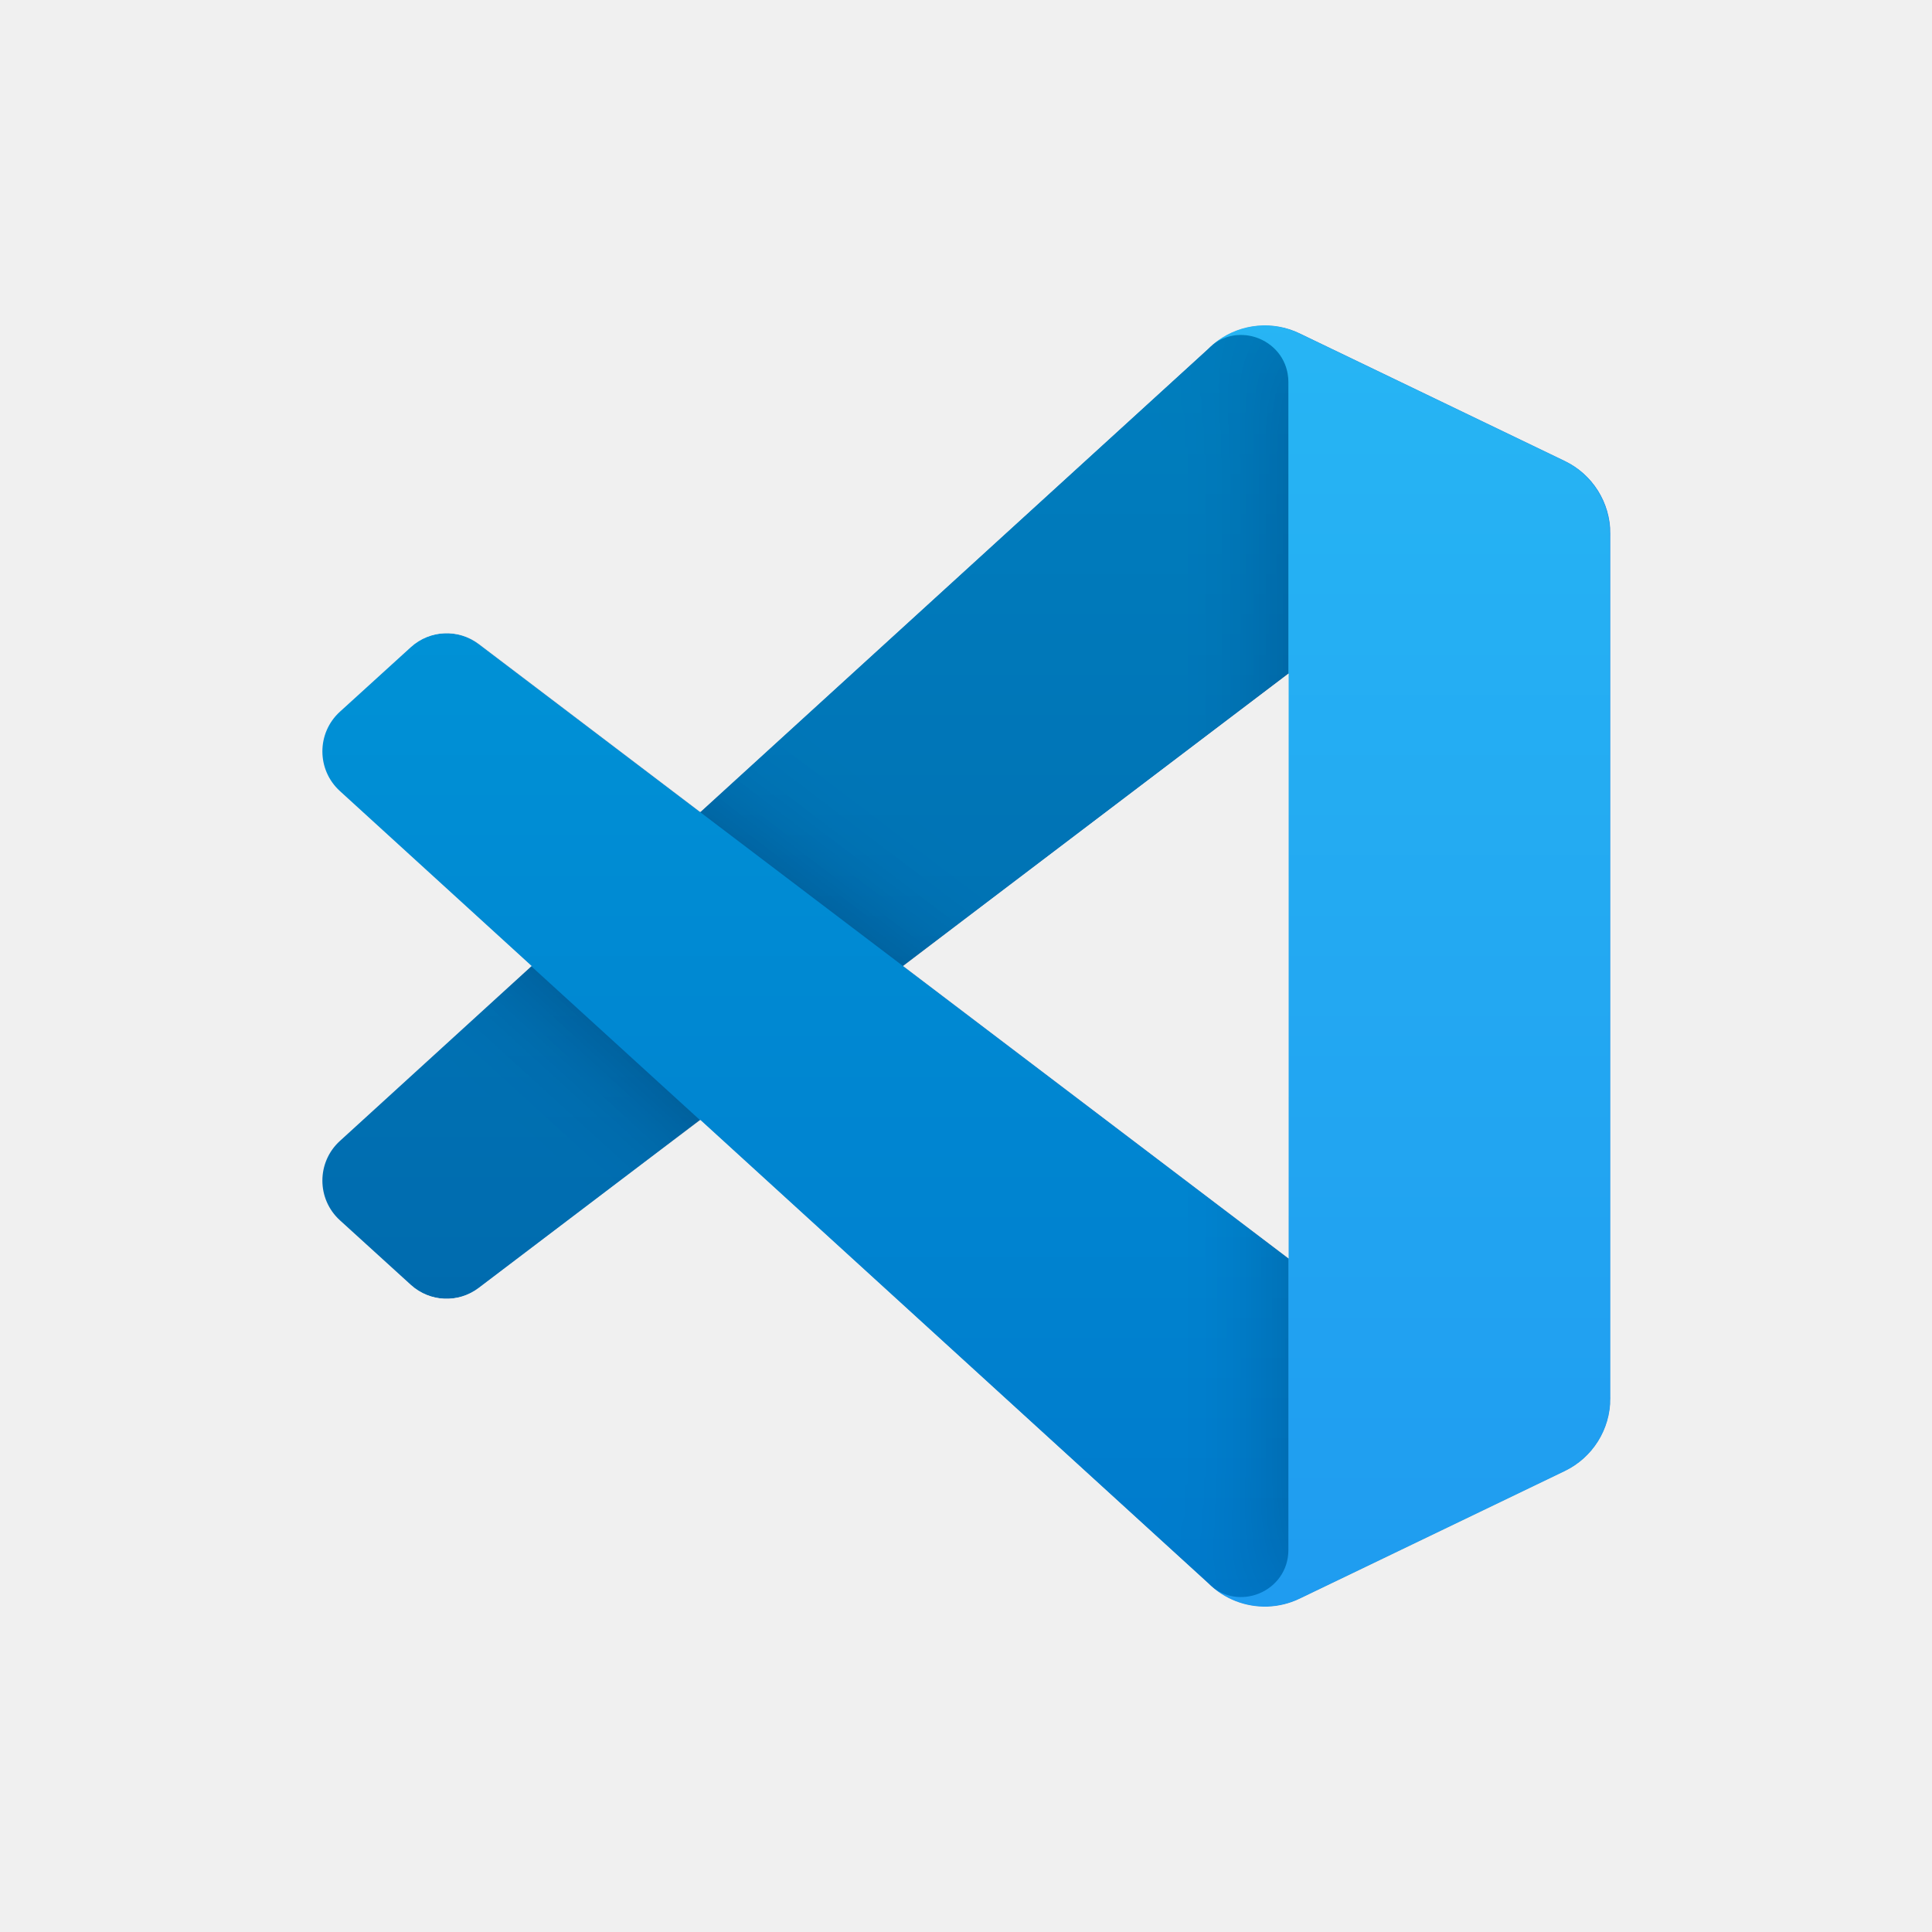
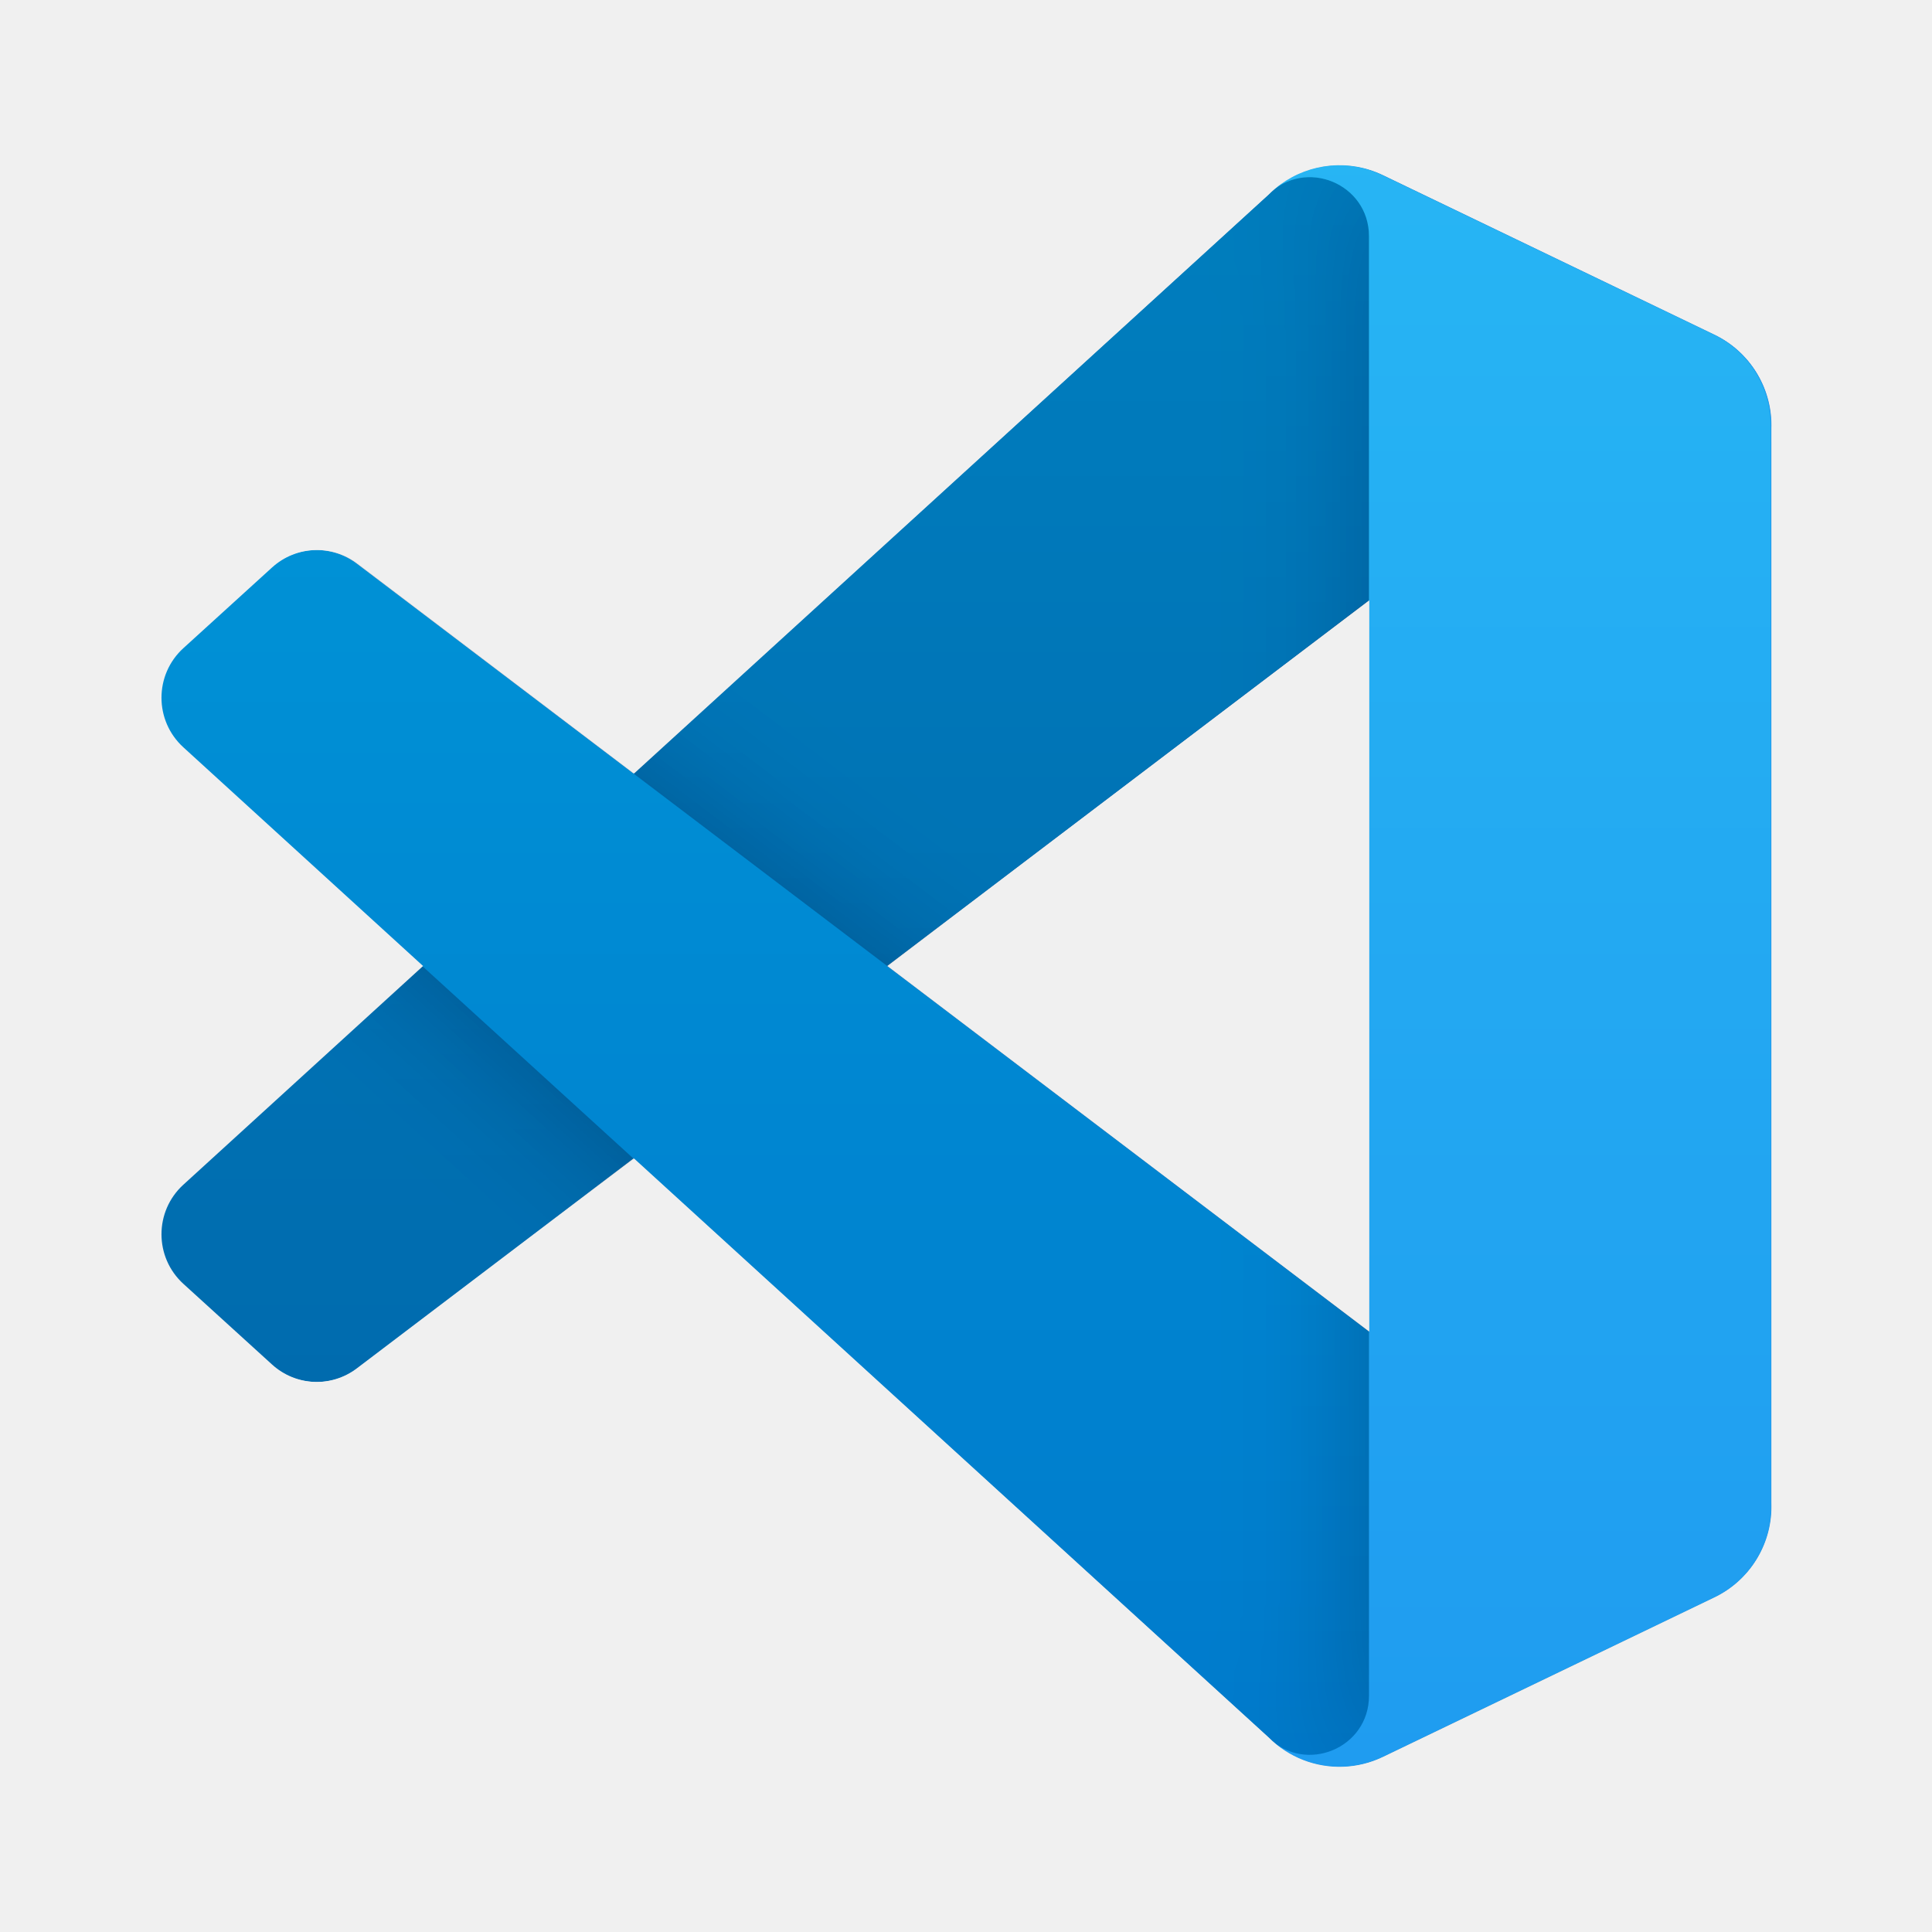
<svg xmlns="http://www.w3.org/2000/svg" xmlns:ns1="https://boxy-svg.com" height="100%" style="fill-rule:evenodd;clip-rule:evenodd;stroke-linecap:round;stroke-linejoin:round;" width="100%" version="1.1" viewBox="0 0 150 150">
  <defs>
    <ns1:grid x="0" y="0" width="15" height="15" />
    <filter id="filter0_d" x="-8.394" y="15.829" width="116.727" height="92.246" filterUnits="userSpaceOnUse" color-interpolation-filters="sRGB">
      <feFlood flood-opacity="0" result="BackgroundImageFix" />
      <feColorMatrix in="SourceAlpha" type="matrix" values="0 0 0 0 0 0 0 0 0 0 0 0 0 0 0 0 0 0 127 0" />
      <feOffset />
      <feGaussianBlur stdDeviation="4.167" />
      <feColorMatrix type="matrix" values="0 0 0 0 0 0 0 0 0 0 0 0 0 0 0 0 0 0 0.25 0" />
      <feBlend mode="overlay" in2="BackgroundImageFix" result="effect1_dropShadow" />
      <feBlend mode="normal" in="SourceGraphic" in2="effect1_dropShadow" result="shape" />
    </filter>
    <filter id="filter1_d" x="60.417" y="-8.076" width="47.917" height="116.151" filterUnits="userSpaceOnUse" color-interpolation-filters="sRGB">
      <feFlood flood-opacity="0" result="BackgroundImageFix" />
      <feColorMatrix in="SourceAlpha" type="matrix" values="0 0 0 0 0 0 0 0 0 0 0 0 0 0 0 0 0 0 127 0" />
      <feOffset />
      <feGaussianBlur stdDeviation="4.167" />
      <feColorMatrix type="matrix" values="0 0 0 0 0 0 0 0 0 0 0 0 0 0 0 0 0 0 0.25 0" />
      <feBlend mode="overlay" in2="BackgroundImageFix" result="effect1_dropShadow" />
      <feBlend mode="normal" in="SourceGraphic" in2="effect1_dropShadow" result="shape" />
    </filter>
    <linearGradient id="paint0_linear" x1="49.939" y1="0.258" x2="49.939" y2="99.742" gradientUnits="userSpaceOnUse">
      <stop stop-color="white" />
      <stop offset="1" stop-color="white" stop-opacity="0" />
    </linearGradient>
  </defs>
-   <rect width="120" height="120" style="fill: none; stroke-width: 0.2px; stroke: rgb(84, 84, 84); pointer-events: none; visibility: hidden;" x="15" y="15" ns1:origin="0.5 0.5" />
-   <mask id="mask0" mask-type="alpha" maskUnits="userSpaceOnUse" x="0" y="0" width="100" height="100">
-     <path fill-rule="evenodd" clip-rule="evenodd" d="M70.912 99.317C72.487 99.931 74.283 99.891 75.873 99.126L96.461 89.22C98.624 88.179 100 85.989 100 83.587V16.413C100 14.011 98.624 11.822 96.461 10.781L75.873 0.874C73.786 -0.13 71.345 0.116 69.513 1.447C69.252 1.637 69.003 1.849 68.769 2.083L29.355 38.041L12.187 25.01C10.589 23.797 8.354 23.896 6.869 25.246L1.363 30.255C-0.453 31.906 -0.455 34.763 1.359 36.417L16.247 50L1.359 63.583C-0.455 65.237 -0.453 68.094 1.363 69.745L6.869 74.754C8.354 76.104 10.589 76.204 12.187 74.99L29.355 61.959L68.769 97.917C69.392 98.541 70.125 99.01 70.912 99.317ZM75.015 27.299L45.109 50L75.015 72.701V27.299Z" fill="white" />
-   </mask>
-   <g mask="url(#mask0)" transform="matrix(1, 0, 0, 1, 25.03039, 24.99995)">
-     <path d="M96.461 10.796L75.857 0.876C73.472 -0.273 70.622 0.212 68.75 2.083L1.299 63.583C-0.516 65.237 -0.514 68.094 1.303 69.745L6.813 74.754C8.298 76.104 10.535 76.204 12.134 74.99L93.361 13.37C96.086 11.303 100 13.246 100 16.667V16.427C100 14.027 98.625 11.838 96.461 10.796Z" fill="#0065A9" />
-     <g filter="url(#filter0_d)">
-       <path d="M96.461 89.204L75.857 99.124C73.472 100.273 70.622 99.788 68.75 97.917L1.299 36.417C-0.516 34.763 -0.514 31.906 1.303 30.255L6.813 25.246C8.298 23.896 10.535 23.796 12.134 25.009L93.361 86.63C96.086 88.697 100 86.754 100 83.333V83.573C100 85.974 98.625 88.162 96.461 89.204Z" fill="#007ACC" />
-     </g>
-     <g filter="url(#filter1_d)">
-       <path d="M75.858 99.126C73.472 100.274 70.622 99.788 68.75 97.917C71.056 100.223 75 98.59 75 95.328V4.672C75 1.41 71.056 -0.223 68.75 2.083C70.622 0.211 73.472 -0.274 75.858 0.874L96.459 10.781C98.623 11.822 100 14.011 100 16.413V83.587C100 85.989 98.623 88.179 96.459 89.22L75.858 99.126Z" fill="#1F9CF0" />
-     </g>
-     <g style="mix-blend-mode:overlay" opacity="0.25">
-       <path fill-rule="evenodd" clip-rule="evenodd" d="M70.851 99.317C72.426 99.931 74.222 99.891 75.812 99.126L96.4 89.22C98.563 88.179 99.939 85.989 99.939 83.587V16.413C99.939 14.011 98.564 11.822 96.4 10.781L75.812 0.874C73.725 -0.13 71.284 0.116 69.453 1.447C69.191 1.637 68.942 1.849 68.708 2.083L29.294 38.041L12.126 25.01C10.528 23.796 8.293 23.896 6.809 25.246L1.302 30.255C-0.513 31.906 -0.515 34.763 1.298 36.417L16.186 50L1.298 63.583C-0.515 65.237 -0.513 68.094 1.302 69.745L6.809 74.754C8.293 76.104 10.528 76.204 12.126 74.99L29.294 61.959L68.708 97.917C69.332 98.54 70.064 99.01 70.851 99.317ZM74.954 27.299L45.048 50L74.954 72.701V27.299Z" fill="url(#paint0_linear)" />
+   <g transform="matrix(1.25, 0, 0, 1.25, -18.75, -18.75)">
+     <mask id="mask0" mask-type="alpha" maskUnits="userSpaceOnUse" x="0" y="0" width="100" height="100">
+       <path fill-rule="evenodd" clip-rule="evenodd" d="M70.912 99.317C72.487 99.931 74.283 99.891 75.873 99.126L96.461 89.22C98.624 88.179 100 85.989 100 83.587V16.413C100 14.011 98.624 11.822 96.461 10.781L75.873 0.874C73.786 -0.13 71.345 0.116 69.513 1.447C69.252 1.637 69.003 1.849 68.769 2.083L29.355 38.041L12.187 25.01C10.589 23.797 8.354 23.896 6.869 25.246L1.363 30.255C-0.453 31.906 -0.455 34.763 1.359 36.417L16.247 50L1.359 63.583C-0.455 65.237 -0.453 68.094 1.363 69.745L6.869 74.754C8.354 76.104 10.589 76.204 12.187 74.99L29.355 61.959L68.769 97.917C69.392 98.541 70.125 99.01 70.912 99.317ZM75.015 27.299L45.109 50L75.015 72.701V27.299Z" fill="white" />
+     </mask>
+     <g mask="url(#mask0)" transform="matrix(1, 0, 0, 1, 25.03039, 24.99995)">
+       <path d="M96.461 10.796L75.857 0.876C73.472 -0.273 70.622 0.212 68.75 2.083L1.299 63.583C-0.516 65.237 -0.514 68.094 1.303 69.745L6.813 74.754C8.298 76.104 10.535 76.204 12.134 74.99L93.361 13.37C96.086 11.303 100 13.246 100 16.667V16.427C100 14.027 98.625 11.838 96.461 10.796Z" fill="#0065A9" />
+       <g filter="url(#filter0_d)">
+         <path d="M96.461 89.204L75.857 99.124C73.472 100.273 70.622 99.788 68.75 97.917L1.299 36.417C-0.516 34.763 -0.514 31.906 1.303 30.255L6.813 25.246C8.298 23.896 10.535 23.796 12.134 25.009L93.361 86.63C96.086 88.697 100 86.754 100 83.333V83.573C100 85.974 98.625 88.162 96.461 89.204Z" fill="#007ACC" />
+       </g>
+       <g filter="url(#filter1_d)">
+         <path d="M75.858 99.126C73.472 100.274 70.622 99.788 68.75 97.917C71.056 100.223 75 98.59 75 95.328V4.672C75 1.41 71.056 -0.223 68.75 2.083C70.622 0.211 73.472 -0.274 75.858 0.874L96.459 10.781C98.623 11.822 100 14.011 100 16.413V83.587C100 85.989 98.623 88.179 96.459 89.22L75.858 99.126Z" fill="#1F9CF0" />
+       </g>
+       <g style="mix-blend-mode:overlay" opacity="0.25">
+         <path fill-rule="evenodd" clip-rule="evenodd" d="M70.851 99.317C72.426 99.931 74.222 99.891 75.812 99.126L96.4 89.22C98.563 88.179 99.939 85.989 99.939 83.587V16.413C99.939 14.011 98.564 11.822 96.4 10.781L75.812 0.874C73.725 -0.13 71.284 0.116 69.453 1.447C69.191 1.637 68.942 1.849 68.708 2.083L29.294 38.041L12.126 25.01C10.528 23.796 8.293 23.896 6.809 25.246L1.302 30.255C-0.513 31.906 -0.515 34.763 1.298 36.417L16.186 50L1.298 63.583C-0.515 65.237 -0.513 68.094 1.302 69.745L6.809 74.754C8.293 76.104 10.528 76.204 12.126 74.99L29.294 61.959L68.708 97.917C69.332 98.54 70.064 99.01 70.851 99.317ZM74.954 27.299L45.048 50L74.954 72.701V27.299Z" fill="url(#paint0_linear)" />
+       </g>
    </g>
  </g>
</svg>
